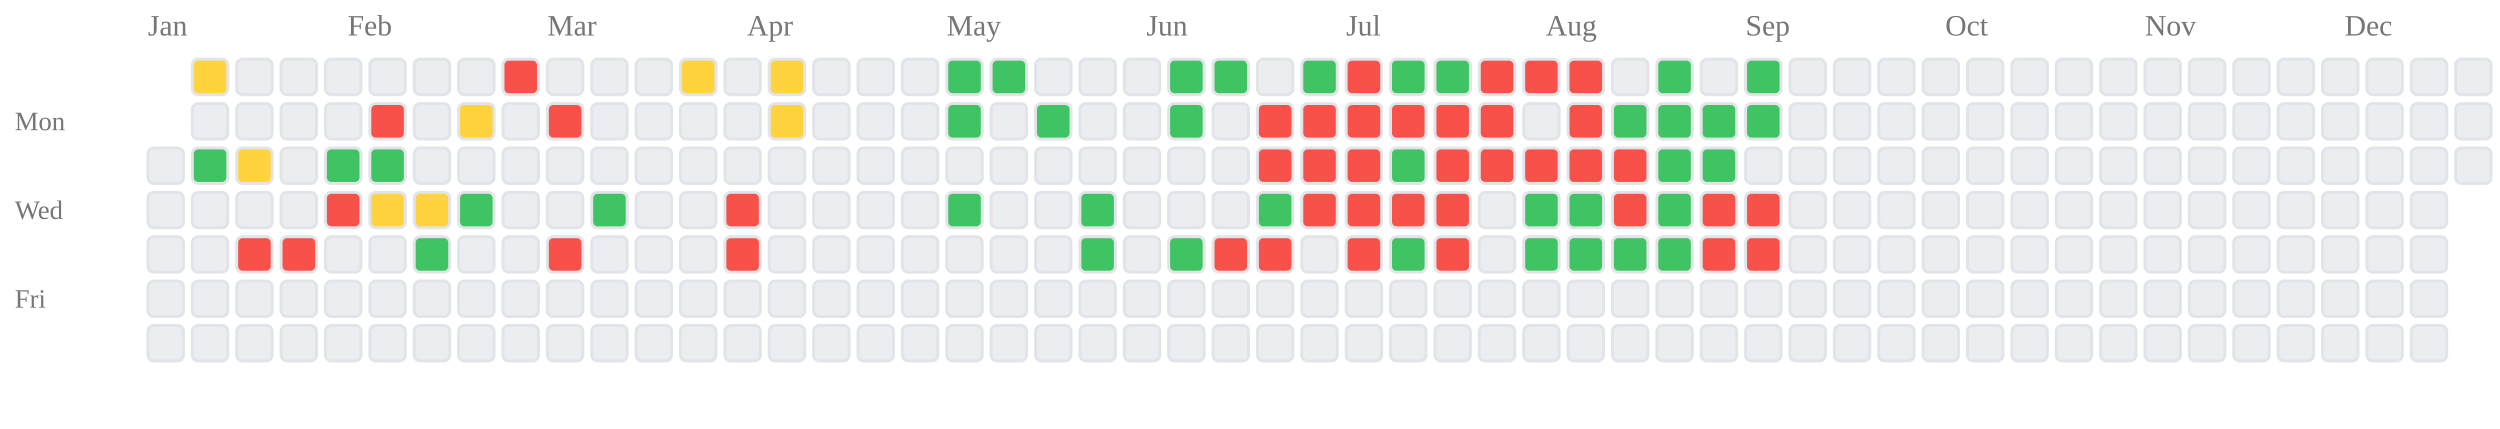
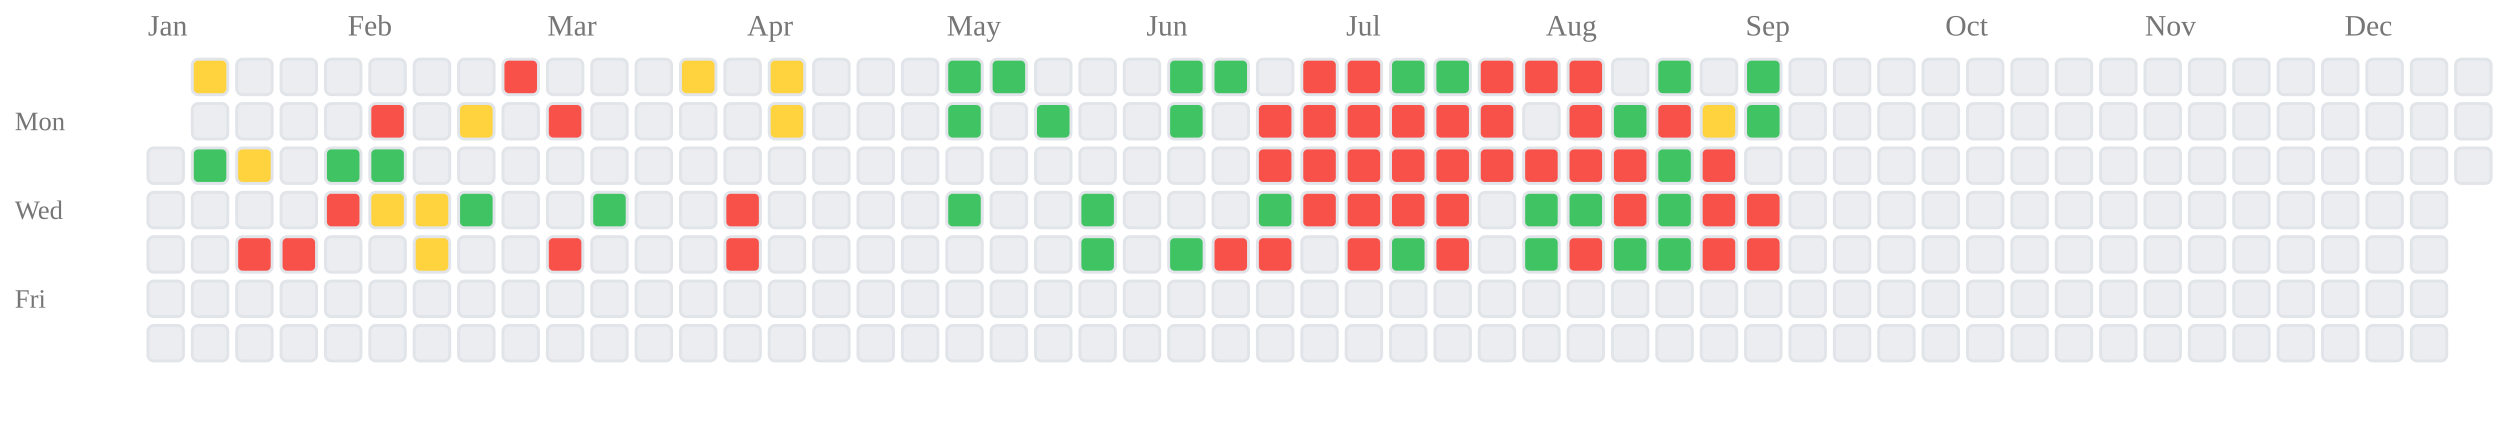
<svg xmlns="http://www.w3.org/2000/svg" width="845" height="145">
  <style>
        .month { font-size: 10px; fill: #767676; }
        .day { font-size: 9px; fill: #767676; }
        .cell { stroke: #e1e4e8; stroke-width: 1; }
        .cell-profit { fill: #40c463; }
        .cell-loss { fill: #f85149; }
        .cell-breakeven { fill: #ffd33d; }
        .cell-empty { fill: #ebedf0; }
    </style>
  <text x="50.0" y="12" class="month">Jan</text>
  <text x="117.5" y="12" class="month">Feb</text>
  <text x="185.0" y="12" class="month">Mar</text>
  <text x="252.5" y="12" class="month">Apr</text>
  <text x="320.0" y="12" class="month">May</text>
  <text x="387.5" y="12" class="month">Jun</text>
  <text x="455.0" y="12" class="month">Jul</text>
  <text x="522.5" y="12" class="month">Aug</text>
  <text x="590.0" y="12" class="month">Sep</text>
  <text x="657.5" y="12" class="month">Oct</text>
  <text x="725.0" y="12" class="month">Nov</text>
  <text x="792.5" y="12" class="month">Dec</text>
  <text x="5" y="44" class="day">Mon</text>
  <text x="5" y="74" class="day">Wed</text>
  <text x="5" y="104" class="day">Fri</text>
  <rect x="50" y="50" width="12" height="12" class="cell cell-empty" rx="2" ry="2" />
  <rect x="50" y="65" width="12" height="12" class="cell cell-empty" rx="2" ry="2" />
  <rect x="50" y="80" width="12" height="12" class="cell cell-empty" rx="2" ry="2" />
  <rect x="50" y="95" width="12" height="12" class="cell cell-empty" rx="2" ry="2" />
  <rect x="50" y="110" width="12" height="12" class="cell cell-empty" rx="2" ry="2" />
  <rect x="65" y="20" width="12" height="12" class="cell cell-breakeven" rx="2" ry="2" />
  <rect x="65" y="35" width="12" height="12" class="cell cell-empty" rx="2" ry="2" />
  <rect x="65" y="50" width="12" height="12" class="cell cell-profit" rx="2" ry="2" />
  <rect x="65" y="65" width="12" height="12" class="cell cell-empty" rx="2" ry="2" />
  <rect x="65" y="80" width="12" height="12" class="cell cell-empty" rx="2" ry="2" />
  <rect x="65" y="95" width="12" height="12" class="cell cell-empty" rx="2" ry="2" />
  <rect x="65" y="110" width="12" height="12" class="cell cell-empty" rx="2" ry="2" />
  <rect x="80" y="20" width="12" height="12" class="cell cell-empty" rx="2" ry="2" />
  <rect x="80" y="35" width="12" height="12" class="cell cell-empty" rx="2" ry="2" />
  <rect x="80" y="50" width="12" height="12" class="cell cell-breakeven" rx="2" ry="2" />
  <rect x="80" y="65" width="12" height="12" class="cell cell-empty" rx="2" ry="2" />
  <rect x="80" y="80" width="12" height="12" class="cell cell-loss" rx="2" ry="2" />
  <rect x="80" y="95" width="12" height="12" class="cell cell-empty" rx="2" ry="2" />
  <rect x="80" y="110" width="12" height="12" class="cell cell-empty" rx="2" ry="2" />
  <rect x="95" y="20" width="12" height="12" class="cell cell-empty" rx="2" ry="2" />
  <rect x="95" y="35" width="12" height="12" class="cell cell-empty" rx="2" ry="2" />
  <rect x="95" y="50" width="12" height="12" class="cell cell-empty" rx="2" ry="2" />
  <rect x="95" y="65" width="12" height="12" class="cell cell-empty" rx="2" ry="2" />
  <rect x="95" y="80" width="12" height="12" class="cell cell-loss" rx="2" ry="2" />
  <rect x="95" y="95" width="12" height="12" class="cell cell-empty" rx="2" ry="2" />
  <rect x="95" y="110" width="12" height="12" class="cell cell-empty" rx="2" ry="2" />
  <rect x="110" y="20" width="12" height="12" class="cell cell-empty" rx="2" ry="2" />
  <rect x="110" y="35" width="12" height="12" class="cell cell-empty" rx="2" ry="2" />
  <rect x="110" y="50" width="12" height="12" class="cell cell-profit" rx="2" ry="2" />
  <rect x="110" y="65" width="12" height="12" class="cell cell-loss" rx="2" ry="2" />
  <rect x="110" y="80" width="12" height="12" class="cell cell-empty" rx="2" ry="2" />
  <rect x="110" y="95" width="12" height="12" class="cell cell-empty" rx="2" ry="2" />
  <rect x="110" y="110" width="12" height="12" class="cell cell-empty" rx="2" ry="2" />
  <rect x="125" y="20" width="12" height="12" class="cell cell-empty" rx="2" ry="2" />
  <rect x="125" y="35" width="12" height="12" class="cell cell-loss" rx="2" ry="2" />
  <rect x="125" y="50" width="12" height="12" class="cell cell-profit" rx="2" ry="2" />
  <rect x="125" y="65" width="12" height="12" class="cell cell-breakeven" rx="2" ry="2" />
  <rect x="125" y="80" width="12" height="12" class="cell cell-empty" rx="2" ry="2" />
  <rect x="125" y="95" width="12" height="12" class="cell cell-empty" rx="2" ry="2" />
  <rect x="125" y="110" width="12" height="12" class="cell cell-empty" rx="2" ry="2" />
  <rect x="140" y="20" width="12" height="12" class="cell cell-empty" rx="2" ry="2" />
  <rect x="140" y="35" width="12" height="12" class="cell cell-empty" rx="2" ry="2" />
  <rect x="140" y="50" width="12" height="12" class="cell cell-empty" rx="2" ry="2" />
  <rect x="140" y="65" width="12" height="12" class="cell cell-breakeven" rx="2" ry="2" />
-   <rect x="140" y="80" width="12" height="12" class="cell cell-profit" rx="2" ry="2" />
+   <rect x="140" y="80" width="12" height="12" class="cell cell-breakeven" rx="2" ry="2" />
  <rect x="140" y="95" width="12" height="12" class="cell cell-empty" rx="2" ry="2" />
  <rect x="140" y="110" width="12" height="12" class="cell cell-empty" rx="2" ry="2" />
  <rect x="155" y="20" width="12" height="12" class="cell cell-empty" rx="2" ry="2" />
  <rect x="155" y="35" width="12" height="12" class="cell cell-breakeven" rx="2" ry="2" />
  <rect x="155" y="50" width="12" height="12" class="cell cell-empty" rx="2" ry="2" />
  <rect x="155" y="65" width="12" height="12" class="cell cell-profit" rx="2" ry="2" />
  <rect x="155" y="80" width="12" height="12" class="cell cell-empty" rx="2" ry="2" />
  <rect x="155" y="95" width="12" height="12" class="cell cell-empty" rx="2" ry="2" />
  <rect x="155" y="110" width="12" height="12" class="cell cell-empty" rx="2" ry="2" />
  <rect x="170" y="20" width="12" height="12" class="cell cell-loss" rx="2" ry="2" />
  <rect x="170" y="35" width="12" height="12" class="cell cell-empty" rx="2" ry="2" />
  <rect x="170" y="50" width="12" height="12" class="cell cell-empty" rx="2" ry="2" />
  <rect x="170" y="65" width="12" height="12" class="cell cell-empty" rx="2" ry="2" />
  <rect x="170" y="80" width="12" height="12" class="cell cell-empty" rx="2" ry="2" />
  <rect x="170" y="95" width="12" height="12" class="cell cell-empty" rx="2" ry="2" />
  <rect x="170" y="110" width="12" height="12" class="cell cell-empty" rx="2" ry="2" />
  <rect x="185" y="20" width="12" height="12" class="cell cell-empty" rx="2" ry="2" />
  <rect x="185" y="35" width="12" height="12" class="cell cell-loss" rx="2" ry="2" />
  <rect x="185" y="50" width="12" height="12" class="cell cell-empty" rx="2" ry="2" />
  <rect x="185" y="65" width="12" height="12" class="cell cell-empty" rx="2" ry="2" />
  <rect x="185" y="80" width="12" height="12" class="cell cell-loss" rx="2" ry="2" />
  <rect x="185" y="95" width="12" height="12" class="cell cell-empty" rx="2" ry="2" />
  <rect x="185" y="110" width="12" height="12" class="cell cell-empty" rx="2" ry="2" />
  <rect x="200" y="20" width="12" height="12" class="cell cell-empty" rx="2" ry="2" />
  <rect x="200" y="35" width="12" height="12" class="cell cell-empty" rx="2" ry="2" />
  <rect x="200" y="50" width="12" height="12" class="cell cell-empty" rx="2" ry="2" />
  <rect x="200" y="65" width="12" height="12" class="cell cell-profit" rx="2" ry="2" />
  <rect x="200" y="80" width="12" height="12" class="cell cell-empty" rx="2" ry="2" />
  <rect x="200" y="95" width="12" height="12" class="cell cell-empty" rx="2" ry="2" />
  <rect x="200" y="110" width="12" height="12" class="cell cell-empty" rx="2" ry="2" />
  <rect x="215" y="20" width="12" height="12" class="cell cell-empty" rx="2" ry="2" />
  <rect x="215" y="35" width="12" height="12" class="cell cell-empty" rx="2" ry="2" />
  <rect x="215" y="50" width="12" height="12" class="cell cell-empty" rx="2" ry="2" />
  <rect x="215" y="65" width="12" height="12" class="cell cell-empty" rx="2" ry="2" />
  <rect x="215" y="80" width="12" height="12" class="cell cell-empty" rx="2" ry="2" />
  <rect x="215" y="95" width="12" height="12" class="cell cell-empty" rx="2" ry="2" />
  <rect x="215" y="110" width="12" height="12" class="cell cell-empty" rx="2" ry="2" />
  <rect x="230" y="20" width="12" height="12" class="cell cell-breakeven" rx="2" ry="2" />
  <rect x="230" y="35" width="12" height="12" class="cell cell-empty" rx="2" ry="2" />
  <rect x="230" y="50" width="12" height="12" class="cell cell-empty" rx="2" ry="2" />
  <rect x="230" y="65" width="12" height="12" class="cell cell-empty" rx="2" ry="2" />
  <rect x="230" y="80" width="12" height="12" class="cell cell-empty" rx="2" ry="2" />
  <rect x="230" y="95" width="12" height="12" class="cell cell-empty" rx="2" ry="2" />
  <rect x="230" y="110" width="12" height="12" class="cell cell-empty" rx="2" ry="2" />
  <rect x="245" y="20" width="12" height="12" class="cell cell-empty" rx="2" ry="2" />
  <rect x="245" y="35" width="12" height="12" class="cell cell-empty" rx="2" ry="2" />
  <rect x="245" y="50" width="12" height="12" class="cell cell-empty" rx="2" ry="2" />
  <rect x="245" y="65" width="12" height="12" class="cell cell-loss" rx="2" ry="2" />
  <rect x="245" y="80" width="12" height="12" class="cell cell-loss" rx="2" ry="2" />
  <rect x="245" y="95" width="12" height="12" class="cell cell-empty" rx="2" ry="2" />
  <rect x="245" y="110" width="12" height="12" class="cell cell-empty" rx="2" ry="2" />
  <rect x="260" y="20" width="12" height="12" class="cell cell-breakeven" rx="2" ry="2" />
  <rect x="260" y="35" width="12" height="12" class="cell cell-breakeven" rx="2" ry="2" />
  <rect x="260" y="50" width="12" height="12" class="cell cell-empty" rx="2" ry="2" />
  <rect x="260" y="65" width="12" height="12" class="cell cell-empty" rx="2" ry="2" />
  <rect x="260" y="80" width="12" height="12" class="cell cell-empty" rx="2" ry="2" />
  <rect x="260" y="95" width="12" height="12" class="cell cell-empty" rx="2" ry="2" />
  <rect x="260" y="110" width="12" height="12" class="cell cell-empty" rx="2" ry="2" />
  <rect x="275" y="20" width="12" height="12" class="cell cell-empty" rx="2" ry="2" />
  <rect x="275" y="35" width="12" height="12" class="cell cell-empty" rx="2" ry="2" />
  <rect x="275" y="50" width="12" height="12" class="cell cell-empty" rx="2" ry="2" />
  <rect x="275" y="65" width="12" height="12" class="cell cell-empty" rx="2" ry="2" />
  <rect x="275" y="80" width="12" height="12" class="cell cell-empty" rx="2" ry="2" />
  <rect x="275" y="95" width="12" height="12" class="cell cell-empty" rx="2" ry="2" />
  <rect x="275" y="110" width="12" height="12" class="cell cell-empty" rx="2" ry="2" />
  <rect x="290" y="20" width="12" height="12" class="cell cell-empty" rx="2" ry="2" />
  <rect x="290" y="35" width="12" height="12" class="cell cell-empty" rx="2" ry="2" />
  <rect x="290" y="50" width="12" height="12" class="cell cell-empty" rx="2" ry="2" />
  <rect x="290" y="65" width="12" height="12" class="cell cell-empty" rx="2" ry="2" />
  <rect x="290" y="80" width="12" height="12" class="cell cell-empty" rx="2" ry="2" />
  <rect x="290" y="95" width="12" height="12" class="cell cell-empty" rx="2" ry="2" />
  <rect x="290" y="110" width="12" height="12" class="cell cell-empty" rx="2" ry="2" />
  <rect x="305" y="20" width="12" height="12" class="cell cell-empty" rx="2" ry="2" />
  <rect x="305" y="35" width="12" height="12" class="cell cell-empty" rx="2" ry="2" />
  <rect x="305" y="50" width="12" height="12" class="cell cell-empty" rx="2" ry="2" />
  <rect x="305" y="65" width="12" height="12" class="cell cell-empty" rx="2" ry="2" />
  <rect x="305" y="80" width="12" height="12" class="cell cell-empty" rx="2" ry="2" />
  <rect x="305" y="95" width="12" height="12" class="cell cell-empty" rx="2" ry="2" />
  <rect x="305" y="110" width="12" height="12" class="cell cell-empty" rx="2" ry="2" />
  <rect x="320" y="20" width="12" height="12" class="cell cell-profit" rx="2" ry="2" />
  <rect x="320" y="35" width="12" height="12" class="cell cell-profit" rx="2" ry="2" />
  <rect x="320" y="50" width="12" height="12" class="cell cell-empty" rx="2" ry="2" />
  <rect x="320" y="65" width="12" height="12" class="cell cell-profit" rx="2" ry="2" />
  <rect x="320" y="80" width="12" height="12" class="cell cell-empty" rx="2" ry="2" />
  <rect x="320" y="95" width="12" height="12" class="cell cell-empty" rx="2" ry="2" />
  <rect x="320" y="110" width="12" height="12" class="cell cell-empty" rx="2" ry="2" />
  <rect x="335" y="20" width="12" height="12" class="cell cell-profit" rx="2" ry="2" />
  <rect x="335" y="35" width="12" height="12" class="cell cell-empty" rx="2" ry="2" />
  <rect x="335" y="50" width="12" height="12" class="cell cell-empty" rx="2" ry="2" />
  <rect x="335" y="65" width="12" height="12" class="cell cell-empty" rx="2" ry="2" />
  <rect x="335" y="80" width="12" height="12" class="cell cell-empty" rx="2" ry="2" />
  <rect x="335" y="95" width="12" height="12" class="cell cell-empty" rx="2" ry="2" />
  <rect x="335" y="110" width="12" height="12" class="cell cell-empty" rx="2" ry="2" />
  <rect x="350" y="20" width="12" height="12" class="cell cell-empty" rx="2" ry="2" />
  <rect x="350" y="35" width="12" height="12" class="cell cell-profit" rx="2" ry="2" />
  <rect x="350" y="50" width="12" height="12" class="cell cell-empty" rx="2" ry="2" />
  <rect x="350" y="65" width="12" height="12" class="cell cell-empty" rx="2" ry="2" />
  <rect x="350" y="80" width="12" height="12" class="cell cell-empty" rx="2" ry="2" />
  <rect x="350" y="95" width="12" height="12" class="cell cell-empty" rx="2" ry="2" />
  <rect x="350" y="110" width="12" height="12" class="cell cell-empty" rx="2" ry="2" />
  <rect x="365" y="20" width="12" height="12" class="cell cell-empty" rx="2" ry="2" />
  <rect x="365" y="35" width="12" height="12" class="cell cell-empty" rx="2" ry="2" />
  <rect x="365" y="50" width="12" height="12" class="cell cell-empty" rx="2" ry="2" />
  <rect x="365" y="65" width="12" height="12" class="cell cell-profit" rx="2" ry="2" />
  <rect x="365" y="80" width="12" height="12" class="cell cell-profit" rx="2" ry="2" />
  <rect x="365" y="95" width="12" height="12" class="cell cell-empty" rx="2" ry="2" />
  <rect x="365" y="110" width="12" height="12" class="cell cell-empty" rx="2" ry="2" />
  <rect x="380" y="20" width="12" height="12" class="cell cell-empty" rx="2" ry="2" />
  <rect x="380" y="35" width="12" height="12" class="cell cell-empty" rx="2" ry="2" />
  <rect x="380" y="50" width="12" height="12" class="cell cell-empty" rx="2" ry="2" />
  <rect x="380" y="65" width="12" height="12" class="cell cell-empty" rx="2" ry="2" />
  <rect x="380" y="80" width="12" height="12" class="cell cell-empty" rx="2" ry="2" />
  <rect x="380" y="95" width="12" height="12" class="cell cell-empty" rx="2" ry="2" />
  <rect x="380" y="110" width="12" height="12" class="cell cell-empty" rx="2" ry="2" />
  <rect x="395" y="20" width="12" height="12" class="cell cell-profit" rx="2" ry="2" />
  <rect x="395" y="35" width="12" height="12" class="cell cell-profit" rx="2" ry="2" />
  <rect x="395" y="50" width="12" height="12" class="cell cell-empty" rx="2" ry="2" />
  <rect x="395" y="65" width="12" height="12" class="cell cell-empty" rx="2" ry="2" />
  <rect x="395" y="80" width="12" height="12" class="cell cell-profit" rx="2" ry="2" />
  <rect x="395" y="95" width="12" height="12" class="cell cell-empty" rx="2" ry="2" />
  <rect x="395" y="110" width="12" height="12" class="cell cell-empty" rx="2" ry="2" />
  <rect x="410" y="20" width="12" height="12" class="cell cell-profit" rx="2" ry="2" />
  <rect x="410" y="35" width="12" height="12" class="cell cell-empty" rx="2" ry="2" />
  <rect x="410" y="50" width="12" height="12" class="cell cell-empty" rx="2" ry="2" />
  <rect x="410" y="65" width="12" height="12" class="cell cell-empty" rx="2" ry="2" />
  <rect x="410" y="80" width="12" height="12" class="cell cell-loss" rx="2" ry="2" />
  <rect x="410" y="95" width="12" height="12" class="cell cell-empty" rx="2" ry="2" />
  <rect x="410" y="110" width="12" height="12" class="cell cell-empty" rx="2" ry="2" />
  <rect x="425" y="20" width="12" height="12" class="cell cell-empty" rx="2" ry="2" />
  <rect x="425" y="35" width="12" height="12" class="cell cell-loss" rx="2" ry="2" />
  <rect x="425" y="50" width="12" height="12" class="cell cell-loss" rx="2" ry="2" />
  <rect x="425" y="65" width="12" height="12" class="cell cell-profit" rx="2" ry="2" />
  <rect x="425" y="80" width="12" height="12" class="cell cell-loss" rx="2" ry="2" />
  <rect x="425" y="95" width="12" height="12" class="cell cell-empty" rx="2" ry="2" />
  <rect x="425" y="110" width="12" height="12" class="cell cell-empty" rx="2" ry="2" />
-   <rect x="440" y="20" width="12" height="12" class="cell cell-profit" rx="2" ry="2" />
+   <rect x="440" y="20" width="12" height="12" class="cell cell-loss" rx="2" ry="2" />
  <rect x="440" y="35" width="12" height="12" class="cell cell-loss" rx="2" ry="2" />
  <rect x="440" y="50" width="12" height="12" class="cell cell-loss" rx="2" ry="2" />
  <rect x="440" y="65" width="12" height="12" class="cell cell-loss" rx="2" ry="2" />
  <rect x="440" y="80" width="12" height="12" class="cell cell-empty" rx="2" ry="2" />
  <rect x="440" y="95" width="12" height="12" class="cell cell-empty" rx="2" ry="2" />
  <rect x="440" y="110" width="12" height="12" class="cell cell-empty" rx="2" ry="2" />
  <rect x="455" y="20" width="12" height="12" class="cell cell-loss" rx="2" ry="2" />
  <rect x="455" y="35" width="12" height="12" class="cell cell-loss" rx="2" ry="2" />
  <rect x="455" y="50" width="12" height="12" class="cell cell-loss" rx="2" ry="2" />
  <rect x="455" y="65" width="12" height="12" class="cell cell-loss" rx="2" ry="2" />
  <rect x="455" y="80" width="12" height="12" class="cell cell-loss" rx="2" ry="2" />
  <rect x="455" y="95" width="12" height="12" class="cell cell-empty" rx="2" ry="2" />
  <rect x="455" y="110" width="12" height="12" class="cell cell-empty" rx="2" ry="2" />
  <rect x="470" y="20" width="12" height="12" class="cell cell-profit" rx="2" ry="2" />
  <rect x="470" y="35" width="12" height="12" class="cell cell-loss" rx="2" ry="2" />
-   <rect x="470" y="50" width="12" height="12" class="cell cell-profit" rx="2" ry="2" />
+   <rect x="470" y="50" width="12" height="12" class="cell cell-loss" rx="2" ry="2" />
  <rect x="470" y="65" width="12" height="12" class="cell cell-loss" rx="2" ry="2" />
  <rect x="470" y="80" width="12" height="12" class="cell cell-profit" rx="2" ry="2" />
  <rect x="470" y="95" width="12" height="12" class="cell cell-empty" rx="2" ry="2" />
  <rect x="470" y="110" width="12" height="12" class="cell cell-empty" rx="2" ry="2" />
  <rect x="485" y="20" width="12" height="12" class="cell cell-profit" rx="2" ry="2" />
  <rect x="485" y="35" width="12" height="12" class="cell cell-loss" rx="2" ry="2" />
  <rect x="485" y="50" width="12" height="12" class="cell cell-loss" rx="2" ry="2" />
  <rect x="485" y="65" width="12" height="12" class="cell cell-loss" rx="2" ry="2" />
  <rect x="485" y="80" width="12" height="12" class="cell cell-loss" rx="2" ry="2" />
  <rect x="485" y="95" width="12" height="12" class="cell cell-empty" rx="2" ry="2" />
  <rect x="485" y="110" width="12" height="12" class="cell cell-empty" rx="2" ry="2" />
  <rect x="500" y="20" width="12" height="12" class="cell cell-loss" rx="2" ry="2" />
  <rect x="500" y="35" width="12" height="12" class="cell cell-loss" rx="2" ry="2" />
  <rect x="500" y="50" width="12" height="12" class="cell cell-loss" rx="2" ry="2" />
  <rect x="500" y="65" width="12" height="12" class="cell cell-empty" rx="2" ry="2" />
  <rect x="500" y="80" width="12" height="12" class="cell cell-empty" rx="2" ry="2" />
  <rect x="500" y="95" width="12" height="12" class="cell cell-empty" rx="2" ry="2" />
  <rect x="500" y="110" width="12" height="12" class="cell cell-empty" rx="2" ry="2" />
  <rect x="515" y="20" width="12" height="12" class="cell cell-loss" rx="2" ry="2" />
  <rect x="515" y="35" width="12" height="12" class="cell cell-empty" rx="2" ry="2" />
  <rect x="515" y="50" width="12" height="12" class="cell cell-loss" rx="2" ry="2" />
  <rect x="515" y="65" width="12" height="12" class="cell cell-profit" rx="2" ry="2" />
  <rect x="515" y="80" width="12" height="12" class="cell cell-profit" rx="2" ry="2" />
  <rect x="515" y="95" width="12" height="12" class="cell cell-empty" rx="2" ry="2" />
  <rect x="515" y="110" width="12" height="12" class="cell cell-empty" rx="2" ry="2" />
  <rect x="530" y="20" width="12" height="12" class="cell cell-loss" rx="2" ry="2" />
  <rect x="530" y="35" width="12" height="12" class="cell cell-loss" rx="2" ry="2" />
  <rect x="530" y="50" width="12" height="12" class="cell cell-loss" rx="2" ry="2" />
  <rect x="530" y="65" width="12" height="12" class="cell cell-profit" rx="2" ry="2" />
-   <rect x="530" y="80" width="12" height="12" class="cell cell-profit" rx="2" ry="2" />
+   <rect x="530" y="80" width="12" height="12" class="cell cell-loss" rx="2" ry="2" />
  <rect x="530" y="95" width="12" height="12" class="cell cell-empty" rx="2" ry="2" />
  <rect x="530" y="110" width="12" height="12" class="cell cell-empty" rx="2" ry="2" />
  <rect x="545" y="20" width="12" height="12" class="cell cell-empty" rx="2" ry="2" />
  <rect x="545" y="35" width="12" height="12" class="cell cell-profit" rx="2" ry="2" />
  <rect x="545" y="50" width="12" height="12" class="cell cell-loss" rx="2" ry="2" />
  <rect x="545" y="65" width="12" height="12" class="cell cell-loss" rx="2" ry="2" />
  <rect x="545" y="80" width="12" height="12" class="cell cell-profit" rx="2" ry="2" />
  <rect x="545" y="95" width="12" height="12" class="cell cell-empty" rx="2" ry="2" />
  <rect x="545" y="110" width="12" height="12" class="cell cell-empty" rx="2" ry="2" />
  <rect x="560" y="20" width="12" height="12" class="cell cell-profit" rx="2" ry="2" />
-   <rect x="560" y="35" width="12" height="12" class="cell cell-profit" rx="2" ry="2" />
+   <rect x="560" y="35" width="12" height="12" class="cell cell-loss" rx="2" ry="2" />
  <rect x="560" y="50" width="12" height="12" class="cell cell-profit" rx="2" ry="2" />
  <rect x="560" y="65" width="12" height="12" class="cell cell-profit" rx="2" ry="2" />
  <rect x="560" y="80" width="12" height="12" class="cell cell-profit" rx="2" ry="2" />
  <rect x="560" y="95" width="12" height="12" class="cell cell-empty" rx="2" ry="2" />
  <rect x="560" y="110" width="12" height="12" class="cell cell-empty" rx="2" ry="2" />
  <rect x="575" y="20" width="12" height="12" class="cell cell-empty" rx="2" ry="2" />
-   <rect x="575" y="35" width="12" height="12" class="cell cell-profit" rx="2" ry="2" />
-   <rect x="575" y="50" width="12" height="12" class="cell cell-profit" rx="2" ry="2" />
+   <rect x="575" y="35" width="12" height="12" class="cell cell-breakeven" rx="2" ry="2" />
+   <rect x="575" y="50" width="12" height="12" class="cell cell-loss" rx="2" ry="2" />
  <rect x="575" y="65" width="12" height="12" class="cell cell-loss" rx="2" ry="2" />
  <rect x="575" y="80" width="12" height="12" class="cell cell-loss" rx="2" ry="2" />
  <rect x="575" y="95" width="12" height="12" class="cell cell-empty" rx="2" ry="2" />
  <rect x="575" y="110" width="12" height="12" class="cell cell-empty" rx="2" ry="2" />
  <rect x="590" y="20" width="12" height="12" class="cell cell-profit" rx="2" ry="2" />
  <rect x="590" y="35" width="12" height="12" class="cell cell-profit" rx="2" ry="2" />
  <rect x="590" y="50" width="12" height="12" class="cell cell-empty" rx="2" ry="2" />
  <rect x="590" y="65" width="12" height="12" class="cell cell-loss" rx="2" ry="2" />
  <rect x="590" y="80" width="12" height="12" class="cell cell-loss" rx="2" ry="2" />
  <rect x="590" y="95" width="12" height="12" class="cell cell-empty" rx="2" ry="2" />
  <rect x="590" y="110" width="12" height="12" class="cell cell-empty" rx="2" ry="2" />
  <rect x="605" y="20" width="12" height="12" class="cell cell-empty" rx="2" ry="2" />
  <rect x="605" y="35" width="12" height="12" class="cell cell-empty" rx="2" ry="2" />
  <rect x="605" y="50" width="12" height="12" class="cell cell-empty" rx="2" ry="2" />
  <rect x="605" y="65" width="12" height="12" class="cell cell-empty" rx="2" ry="2" />
  <rect x="605" y="80" width="12" height="12" class="cell cell-empty" rx="2" ry="2" />
  <rect x="605" y="95" width="12" height="12" class="cell cell-empty" rx="2" ry="2" />
  <rect x="605" y="110" width="12" height="12" class="cell cell-empty" rx="2" ry="2" />
  <rect x="620" y="20" width="12" height="12" class="cell cell-empty" rx="2" ry="2" />
  <rect x="620" y="35" width="12" height="12" class="cell cell-empty" rx="2" ry="2" />
  <rect x="620" y="50" width="12" height="12" class="cell cell-empty" rx="2" ry="2" />
  <rect x="620" y="65" width="12" height="12" class="cell cell-empty" rx="2" ry="2" />
  <rect x="620" y="80" width="12" height="12" class="cell cell-empty" rx="2" ry="2" />
  <rect x="620" y="95" width="12" height="12" class="cell cell-empty" rx="2" ry="2" />
  <rect x="620" y="110" width="12" height="12" class="cell cell-empty" rx="2" ry="2" />
  <rect x="635" y="20" width="12" height="12" class="cell cell-empty" rx="2" ry="2" />
  <rect x="635" y="35" width="12" height="12" class="cell cell-empty" rx="2" ry="2" />
  <rect x="635" y="50" width="12" height="12" class="cell cell-empty" rx="2" ry="2" />
  <rect x="635" y="65" width="12" height="12" class="cell cell-empty" rx="2" ry="2" />
  <rect x="635" y="80" width="12" height="12" class="cell cell-empty" rx="2" ry="2" />
  <rect x="635" y="95" width="12" height="12" class="cell cell-empty" rx="2" ry="2" />
  <rect x="635" y="110" width="12" height="12" class="cell cell-empty" rx="2" ry="2" />
  <rect x="650" y="20" width="12" height="12" class="cell cell-empty" rx="2" ry="2" />
  <rect x="650" y="35" width="12" height="12" class="cell cell-empty" rx="2" ry="2" />
  <rect x="650" y="50" width="12" height="12" class="cell cell-empty" rx="2" ry="2" />
  <rect x="650" y="65" width="12" height="12" class="cell cell-empty" rx="2" ry="2" />
  <rect x="650" y="80" width="12" height="12" class="cell cell-empty" rx="2" ry="2" />
  <rect x="650" y="95" width="12" height="12" class="cell cell-empty" rx="2" ry="2" />
  <rect x="650" y="110" width="12" height="12" class="cell cell-empty" rx="2" ry="2" />
  <rect x="665" y="20" width="12" height="12" class="cell cell-empty" rx="2" ry="2" />
  <rect x="665" y="35" width="12" height="12" class="cell cell-empty" rx="2" ry="2" />
  <rect x="665" y="50" width="12" height="12" class="cell cell-empty" rx="2" ry="2" />
  <rect x="665" y="65" width="12" height="12" class="cell cell-empty" rx="2" ry="2" />
  <rect x="665" y="80" width="12" height="12" class="cell cell-empty" rx="2" ry="2" />
  <rect x="665" y="95" width="12" height="12" class="cell cell-empty" rx="2" ry="2" />
  <rect x="665" y="110" width="12" height="12" class="cell cell-empty" rx="2" ry="2" />
  <rect x="680" y="20" width="12" height="12" class="cell cell-empty" rx="2" ry="2" />
  <rect x="680" y="35" width="12" height="12" class="cell cell-empty" rx="2" ry="2" />
  <rect x="680" y="50" width="12" height="12" class="cell cell-empty" rx="2" ry="2" />
  <rect x="680" y="65" width="12" height="12" class="cell cell-empty" rx="2" ry="2" />
  <rect x="680" y="80" width="12" height="12" class="cell cell-empty" rx="2" ry="2" />
  <rect x="680" y="95" width="12" height="12" class="cell cell-empty" rx="2" ry="2" />
  <rect x="680" y="110" width="12" height="12" class="cell cell-empty" rx="2" ry="2" />
  <rect x="695" y="20" width="12" height="12" class="cell cell-empty" rx="2" ry="2" />
  <rect x="695" y="35" width="12" height="12" class="cell cell-empty" rx="2" ry="2" />
  <rect x="695" y="50" width="12" height="12" class="cell cell-empty" rx="2" ry="2" />
  <rect x="695" y="65" width="12" height="12" class="cell cell-empty" rx="2" ry="2" />
  <rect x="695" y="80" width="12" height="12" class="cell cell-empty" rx="2" ry="2" />
  <rect x="695" y="95" width="12" height="12" class="cell cell-empty" rx="2" ry="2" />
  <rect x="695" y="110" width="12" height="12" class="cell cell-empty" rx="2" ry="2" />
  <rect x="710" y="20" width="12" height="12" class="cell cell-empty" rx="2" ry="2" />
  <rect x="710" y="35" width="12" height="12" class="cell cell-empty" rx="2" ry="2" />
  <rect x="710" y="50" width="12" height="12" class="cell cell-empty" rx="2" ry="2" />
  <rect x="710" y="65" width="12" height="12" class="cell cell-empty" rx="2" ry="2" />
  <rect x="710" y="80" width="12" height="12" class="cell cell-empty" rx="2" ry="2" />
  <rect x="710" y="95" width="12" height="12" class="cell cell-empty" rx="2" ry="2" />
  <rect x="710" y="110" width="12" height="12" class="cell cell-empty" rx="2" ry="2" />
  <rect x="725" y="20" width="12" height="12" class="cell cell-empty" rx="2" ry="2" />
  <rect x="725" y="35" width="12" height="12" class="cell cell-empty" rx="2" ry="2" />
  <rect x="725" y="50" width="12" height="12" class="cell cell-empty" rx="2" ry="2" />
  <rect x="725" y="65" width="12" height="12" class="cell cell-empty" rx="2" ry="2" />
  <rect x="725" y="80" width="12" height="12" class="cell cell-empty" rx="2" ry="2" />
  <rect x="725" y="95" width="12" height="12" class="cell cell-empty" rx="2" ry="2" />
  <rect x="725" y="110" width="12" height="12" class="cell cell-empty" rx="2" ry="2" />
  <rect x="740" y="20" width="12" height="12" class="cell cell-empty" rx="2" ry="2" />
  <rect x="740" y="35" width="12" height="12" class="cell cell-empty" rx="2" ry="2" />
  <rect x="740" y="50" width="12" height="12" class="cell cell-empty" rx="2" ry="2" />
  <rect x="740" y="65" width="12" height="12" class="cell cell-empty" rx="2" ry="2" />
  <rect x="740" y="80" width="12" height="12" class="cell cell-empty" rx="2" ry="2" />
  <rect x="740" y="95" width="12" height="12" class="cell cell-empty" rx="2" ry="2" />
  <rect x="740" y="110" width="12" height="12" class="cell cell-empty" rx="2" ry="2" />
  <rect x="755" y="20" width="12" height="12" class="cell cell-empty" rx="2" ry="2" />
  <rect x="755" y="35" width="12" height="12" class="cell cell-empty" rx="2" ry="2" />
  <rect x="755" y="50" width="12" height="12" class="cell cell-empty" rx="2" ry="2" />
  <rect x="755" y="65" width="12" height="12" class="cell cell-empty" rx="2" ry="2" />
  <rect x="755" y="80" width="12" height="12" class="cell cell-empty" rx="2" ry="2" />
  <rect x="755" y="95" width="12" height="12" class="cell cell-empty" rx="2" ry="2" />
  <rect x="755" y="110" width="12" height="12" class="cell cell-empty" rx="2" ry="2" />
  <rect x="770" y="20" width="12" height="12" class="cell cell-empty" rx="2" ry="2" />
  <rect x="770" y="35" width="12" height="12" class="cell cell-empty" rx="2" ry="2" />
  <rect x="770" y="50" width="12" height="12" class="cell cell-empty" rx="2" ry="2" />
  <rect x="770" y="65" width="12" height="12" class="cell cell-empty" rx="2" ry="2" />
  <rect x="770" y="80" width="12" height="12" class="cell cell-empty" rx="2" ry="2" />
  <rect x="770" y="95" width="12" height="12" class="cell cell-empty" rx="2" ry="2" />
  <rect x="770" y="110" width="12" height="12" class="cell cell-empty" rx="2" ry="2" />
  <rect x="785" y="20" width="12" height="12" class="cell cell-empty" rx="2" ry="2" />
  <rect x="785" y="35" width="12" height="12" class="cell cell-empty" rx="2" ry="2" />
  <rect x="785" y="50" width="12" height="12" class="cell cell-empty" rx="2" ry="2" />
  <rect x="785" y="65" width="12" height="12" class="cell cell-empty" rx="2" ry="2" />
  <rect x="785" y="80" width="12" height="12" class="cell cell-empty" rx="2" ry="2" />
  <rect x="785" y="95" width="12" height="12" class="cell cell-empty" rx="2" ry="2" />
  <rect x="785" y="110" width="12" height="12" class="cell cell-empty" rx="2" ry="2" />
  <rect x="800" y="20" width="12" height="12" class="cell cell-empty" rx="2" ry="2" />
  <rect x="800" y="35" width="12" height="12" class="cell cell-empty" rx="2" ry="2" />
  <rect x="800" y="50" width="12" height="12" class="cell cell-empty" rx="2" ry="2" />
  <rect x="800" y="65" width="12" height="12" class="cell cell-empty" rx="2" ry="2" />
  <rect x="800" y="80" width="12" height="12" class="cell cell-empty" rx="2" ry="2" />
  <rect x="800" y="95" width="12" height="12" class="cell cell-empty" rx="2" ry="2" />
  <rect x="800" y="110" width="12" height="12" class="cell cell-empty" rx="2" ry="2" />
  <rect x="815" y="20" width="12" height="12" class="cell cell-empty" rx="2" ry="2" />
  <rect x="815" y="35" width="12" height="12" class="cell cell-empty" rx="2" ry="2" />
  <rect x="815" y="50" width="12" height="12" class="cell cell-empty" rx="2" ry="2" />
  <rect x="815" y="65" width="12" height="12" class="cell cell-empty" rx="2" ry="2" />
  <rect x="815" y="80" width="12" height="12" class="cell cell-empty" rx="2" ry="2" />
  <rect x="815" y="95" width="12" height="12" class="cell cell-empty" rx="2" ry="2" />
  <rect x="815" y="110" width="12" height="12" class="cell cell-empty" rx="2" ry="2" />
  <rect x="830" y="20" width="12" height="12" class="cell cell-empty" rx="2" ry="2" />
  <rect x="830" y="35" width="12" height="12" class="cell cell-empty" rx="2" ry="2" />
  <rect x="830" y="50" width="12" height="12" class="cell cell-empty" rx="2" ry="2" />
</svg>
